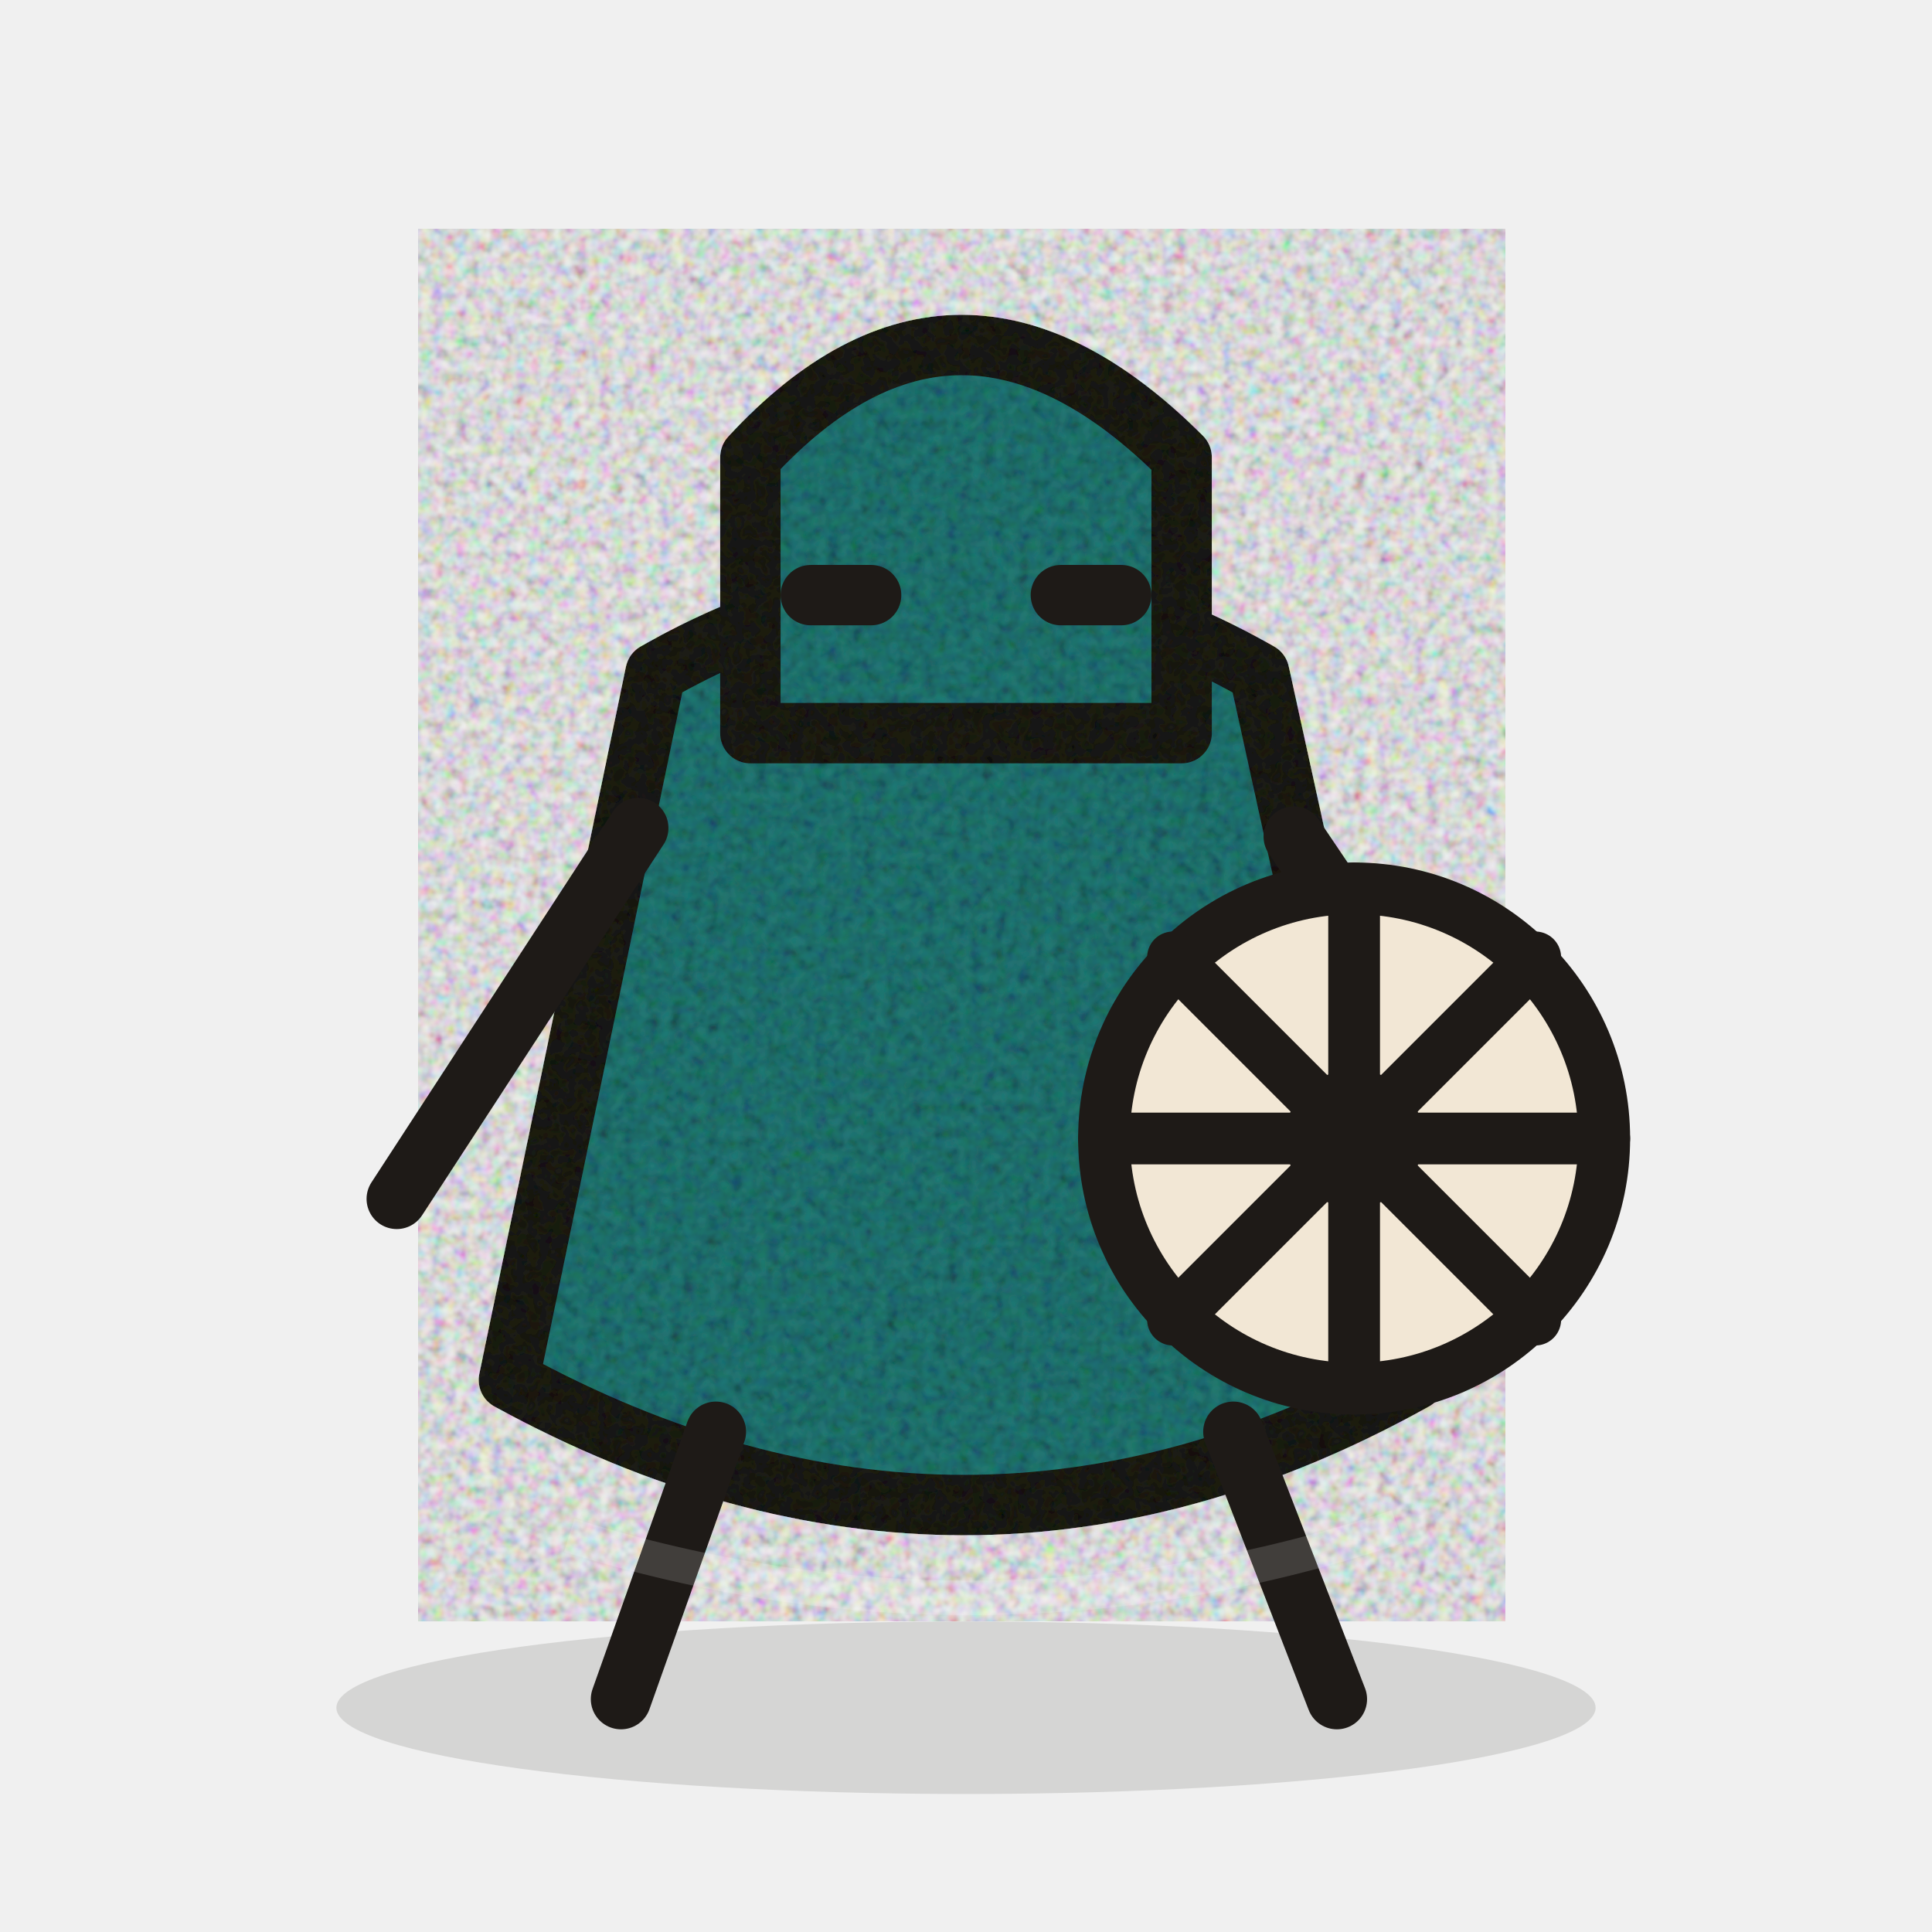
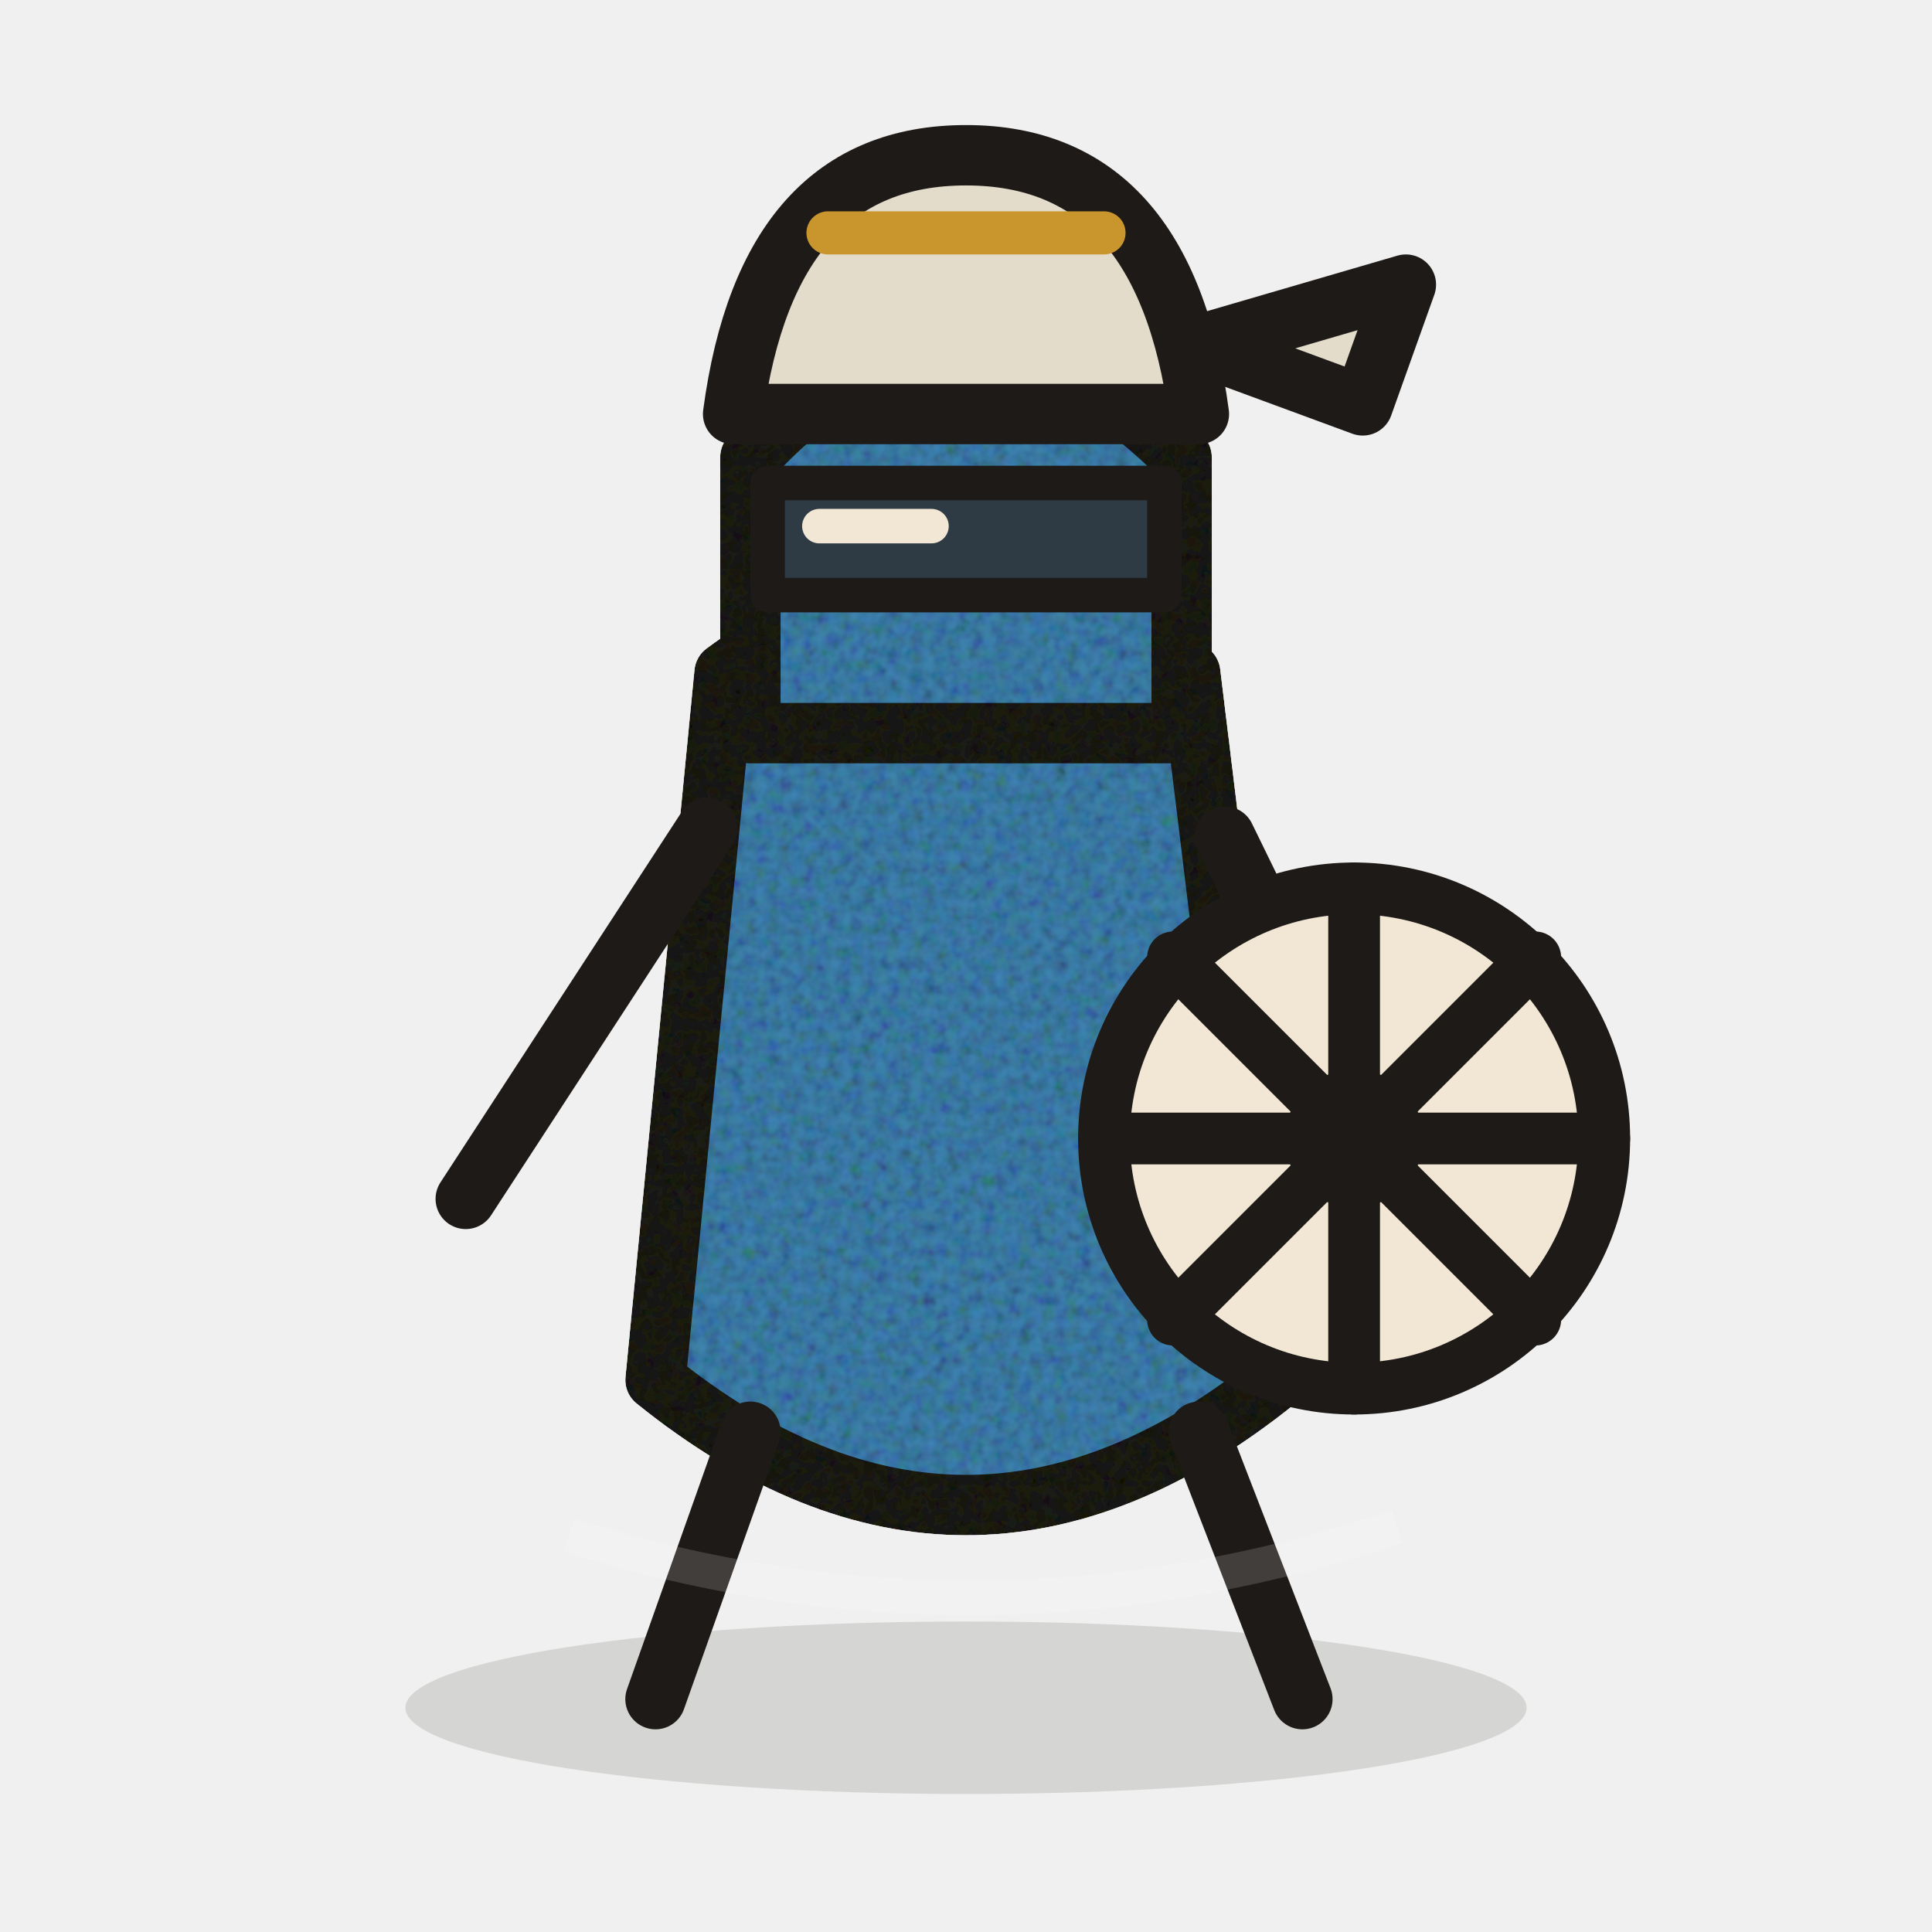
<svg xmlns="http://www.w3.org/2000/svg" viewBox="0 0 224 224">
  <defs>
    <filter id="grain">
-       <feTurbulence type="fractalNoise" baseFrequency=".72" numOctaves="2" seed="4" result="n" />
-       <feBlend in="SourceGraphic" in2="n" mode="multiply" />
+       <feTurbulence type="fractalNoise" baseFrequency=".72" numOctaves="2" seed="10" result="n" />
+       <feBlend in="SourceGraphic" in2="n" mode="multiply" result="b" />
+       <feComposite in="b" in2="SourceGraphic" operator="in" />
    </filter>
  </defs>
  <g stroke="#1E1A17" stroke-width="7" stroke-linejoin="round" stroke-linecap="round">
-     <ellipse cx="112" cy="198" rx="73" ry="10" fill="#1E1A1720" stroke="none" />
-     <g fill="#247B78" filter="url(#grain)">
-       <path d="M76 78q35-20 70 0l18 82q-52 29-105 0z" />
+     <ellipse cx="112" cy="198" rx="65" ry="10" fill="#1E1A1720" stroke="none" />
+     <g fill="#3F86B5" filter="url(#grain)">
+       <path d="M84 78q27-20 54 0l10 82q-36 29-72 0z" />
      <path d="M87 53q24-26 50 0v32H87z" />
    </g>
-     <path d="M83 166l-11 31M143 166l12 31" fill="none" />
-     <path d="M74 96L46 139M150 97l29 43" fill="none" />
+     <path d="M87 166l-11 31M139 166l12 31" fill="none" />
+     <path d="M82 96L54 139M142 97l21 43" fill="none" />
    <g fill="#F2E7D5" stroke-width="6">
      <circle cx="157" cy="132" r="29" />
      <circle cx="157" cy="132" r="5" />
      <path d="M157 103v58M128 132h58M136 111l42 42M178 111l-42 42" />
    </g>
-     <path d="M94 69h7M123 69h7" />
+     <path d="M85 48q4-30 27-30t27 30z" fill="#E4DCCB" />
+     <path d="M139 40l24-7-5 14z" fill="#E4DCCB" />
+     <path d="M96 27h32" stroke="#C9962E" stroke-width="5" fill="none" />
+     <path d="M89 56h46v13H89z" fill="#2E3A44" stroke-width="4" />
+     <path d="M95 61h13" stroke="#F2E7D5" stroke-width="4" fill="none" />
  </g>
  <path d="M66 178q48 15 96-1" fill="none" stroke="#fff" stroke-opacity=".16" stroke-width="4" />
</svg>
